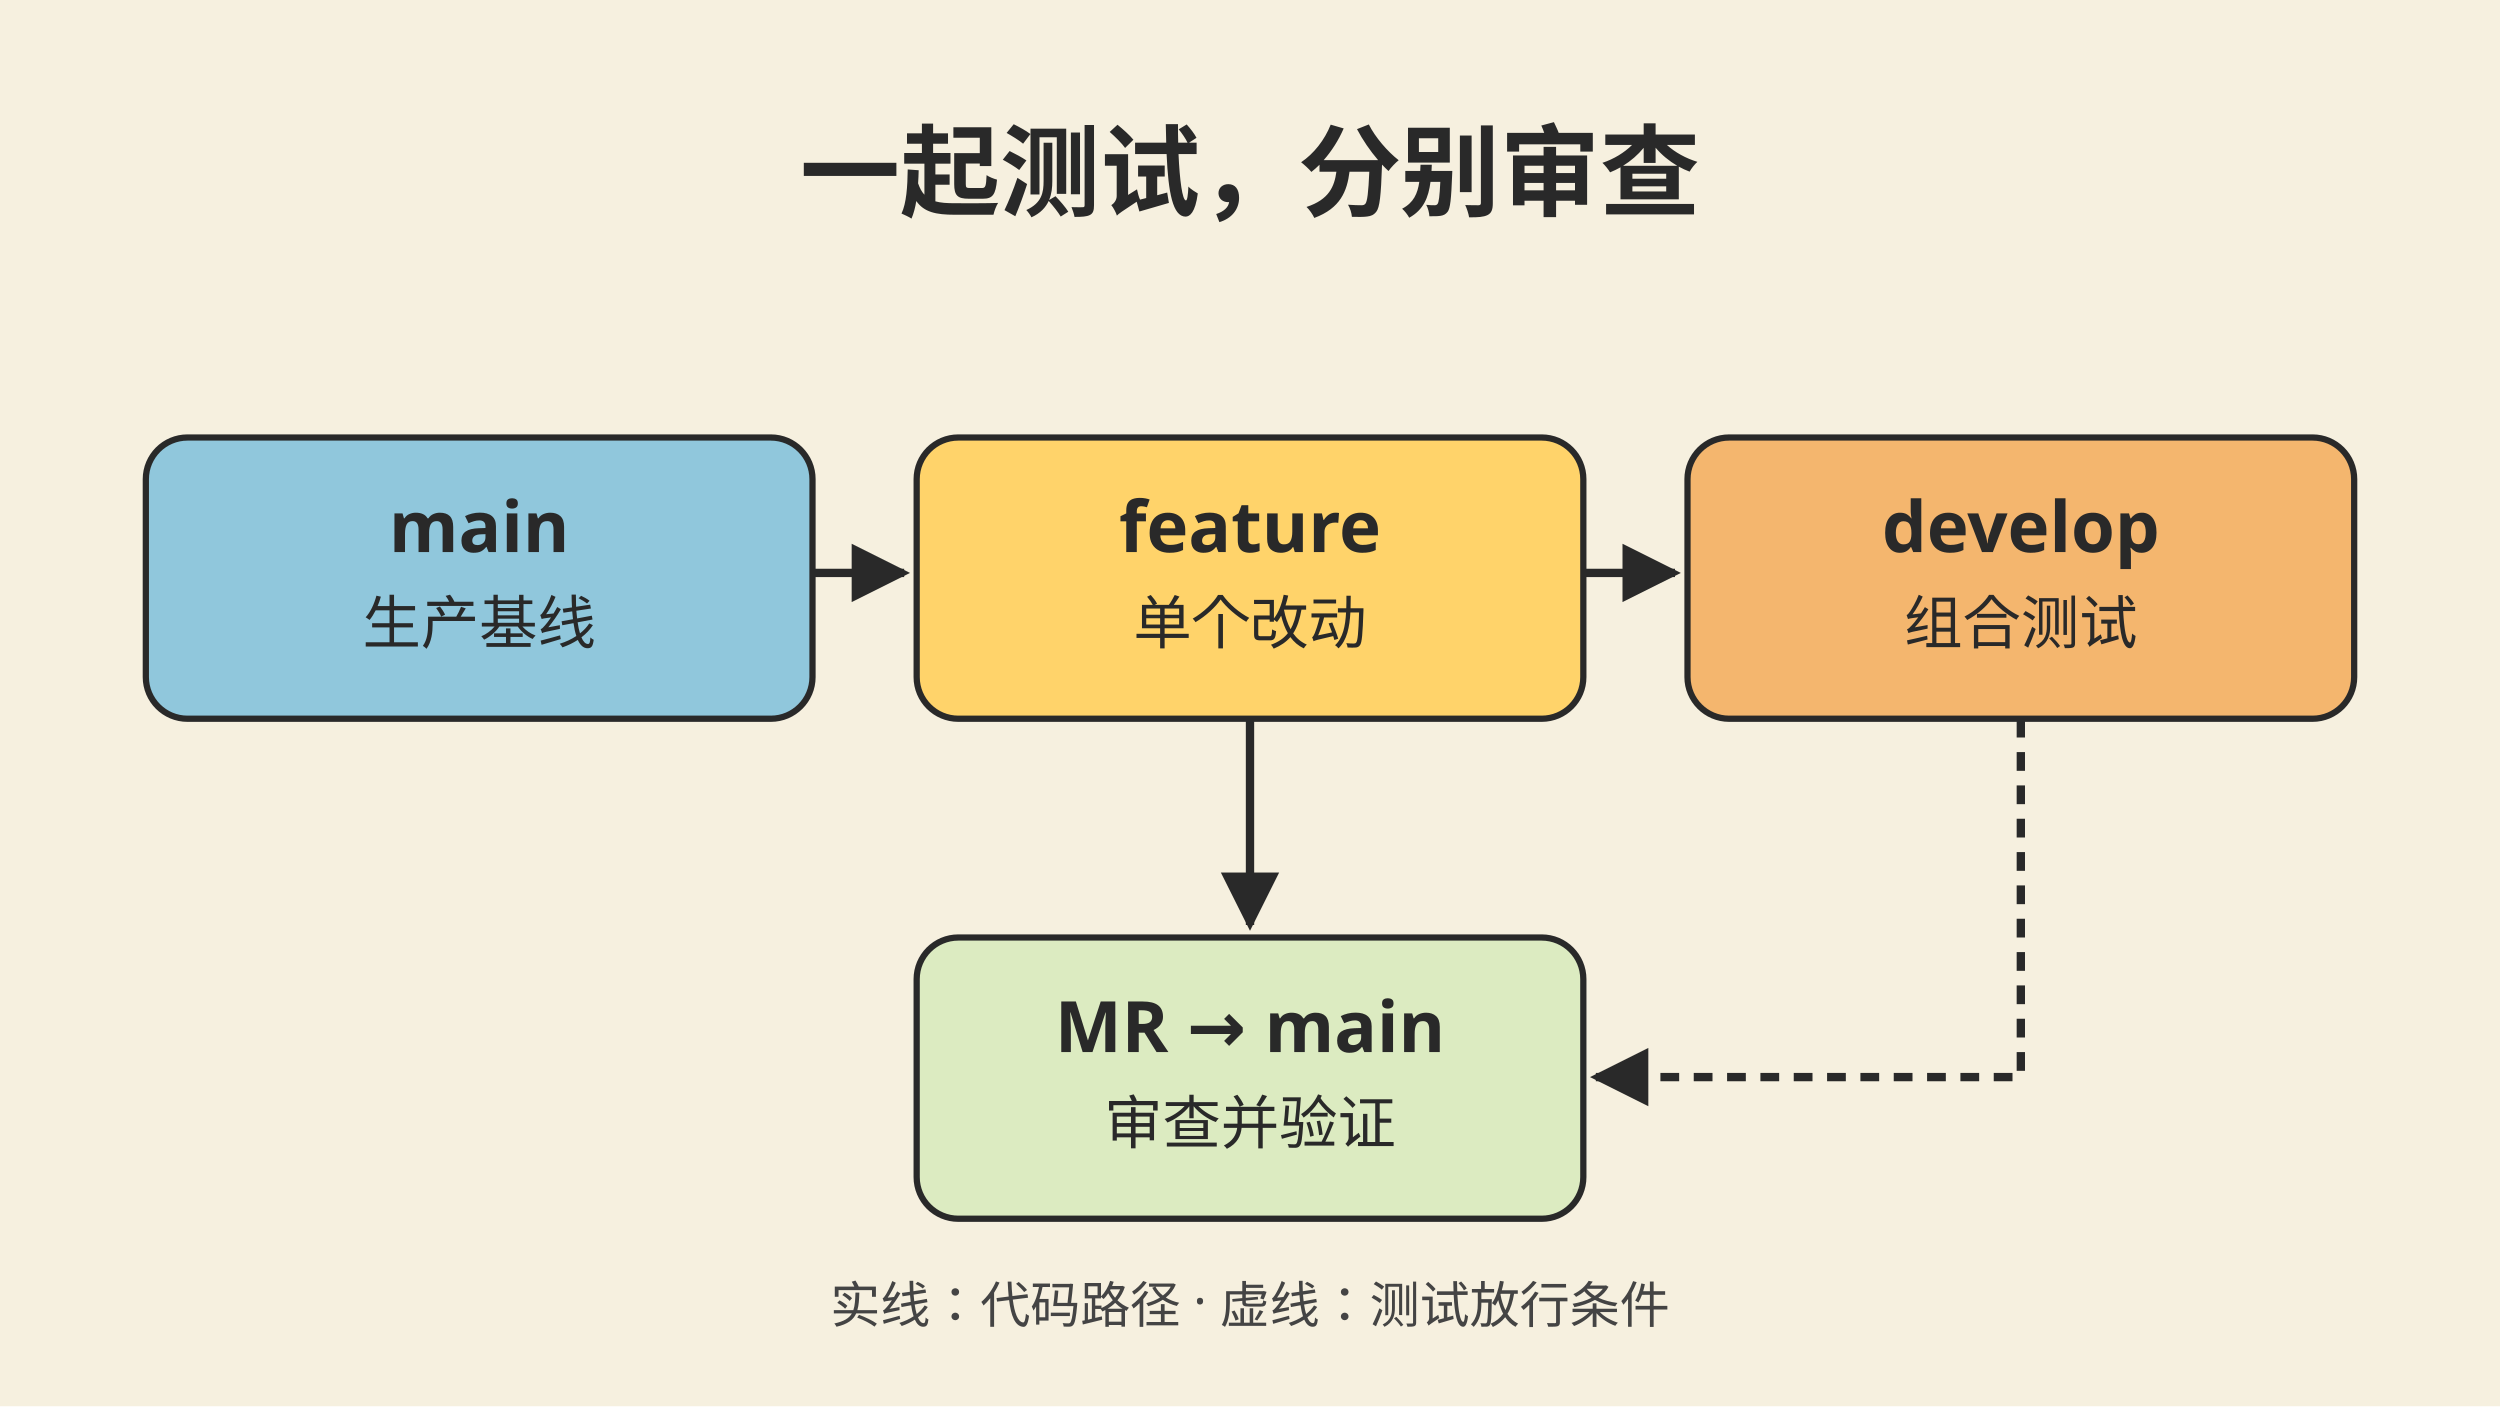
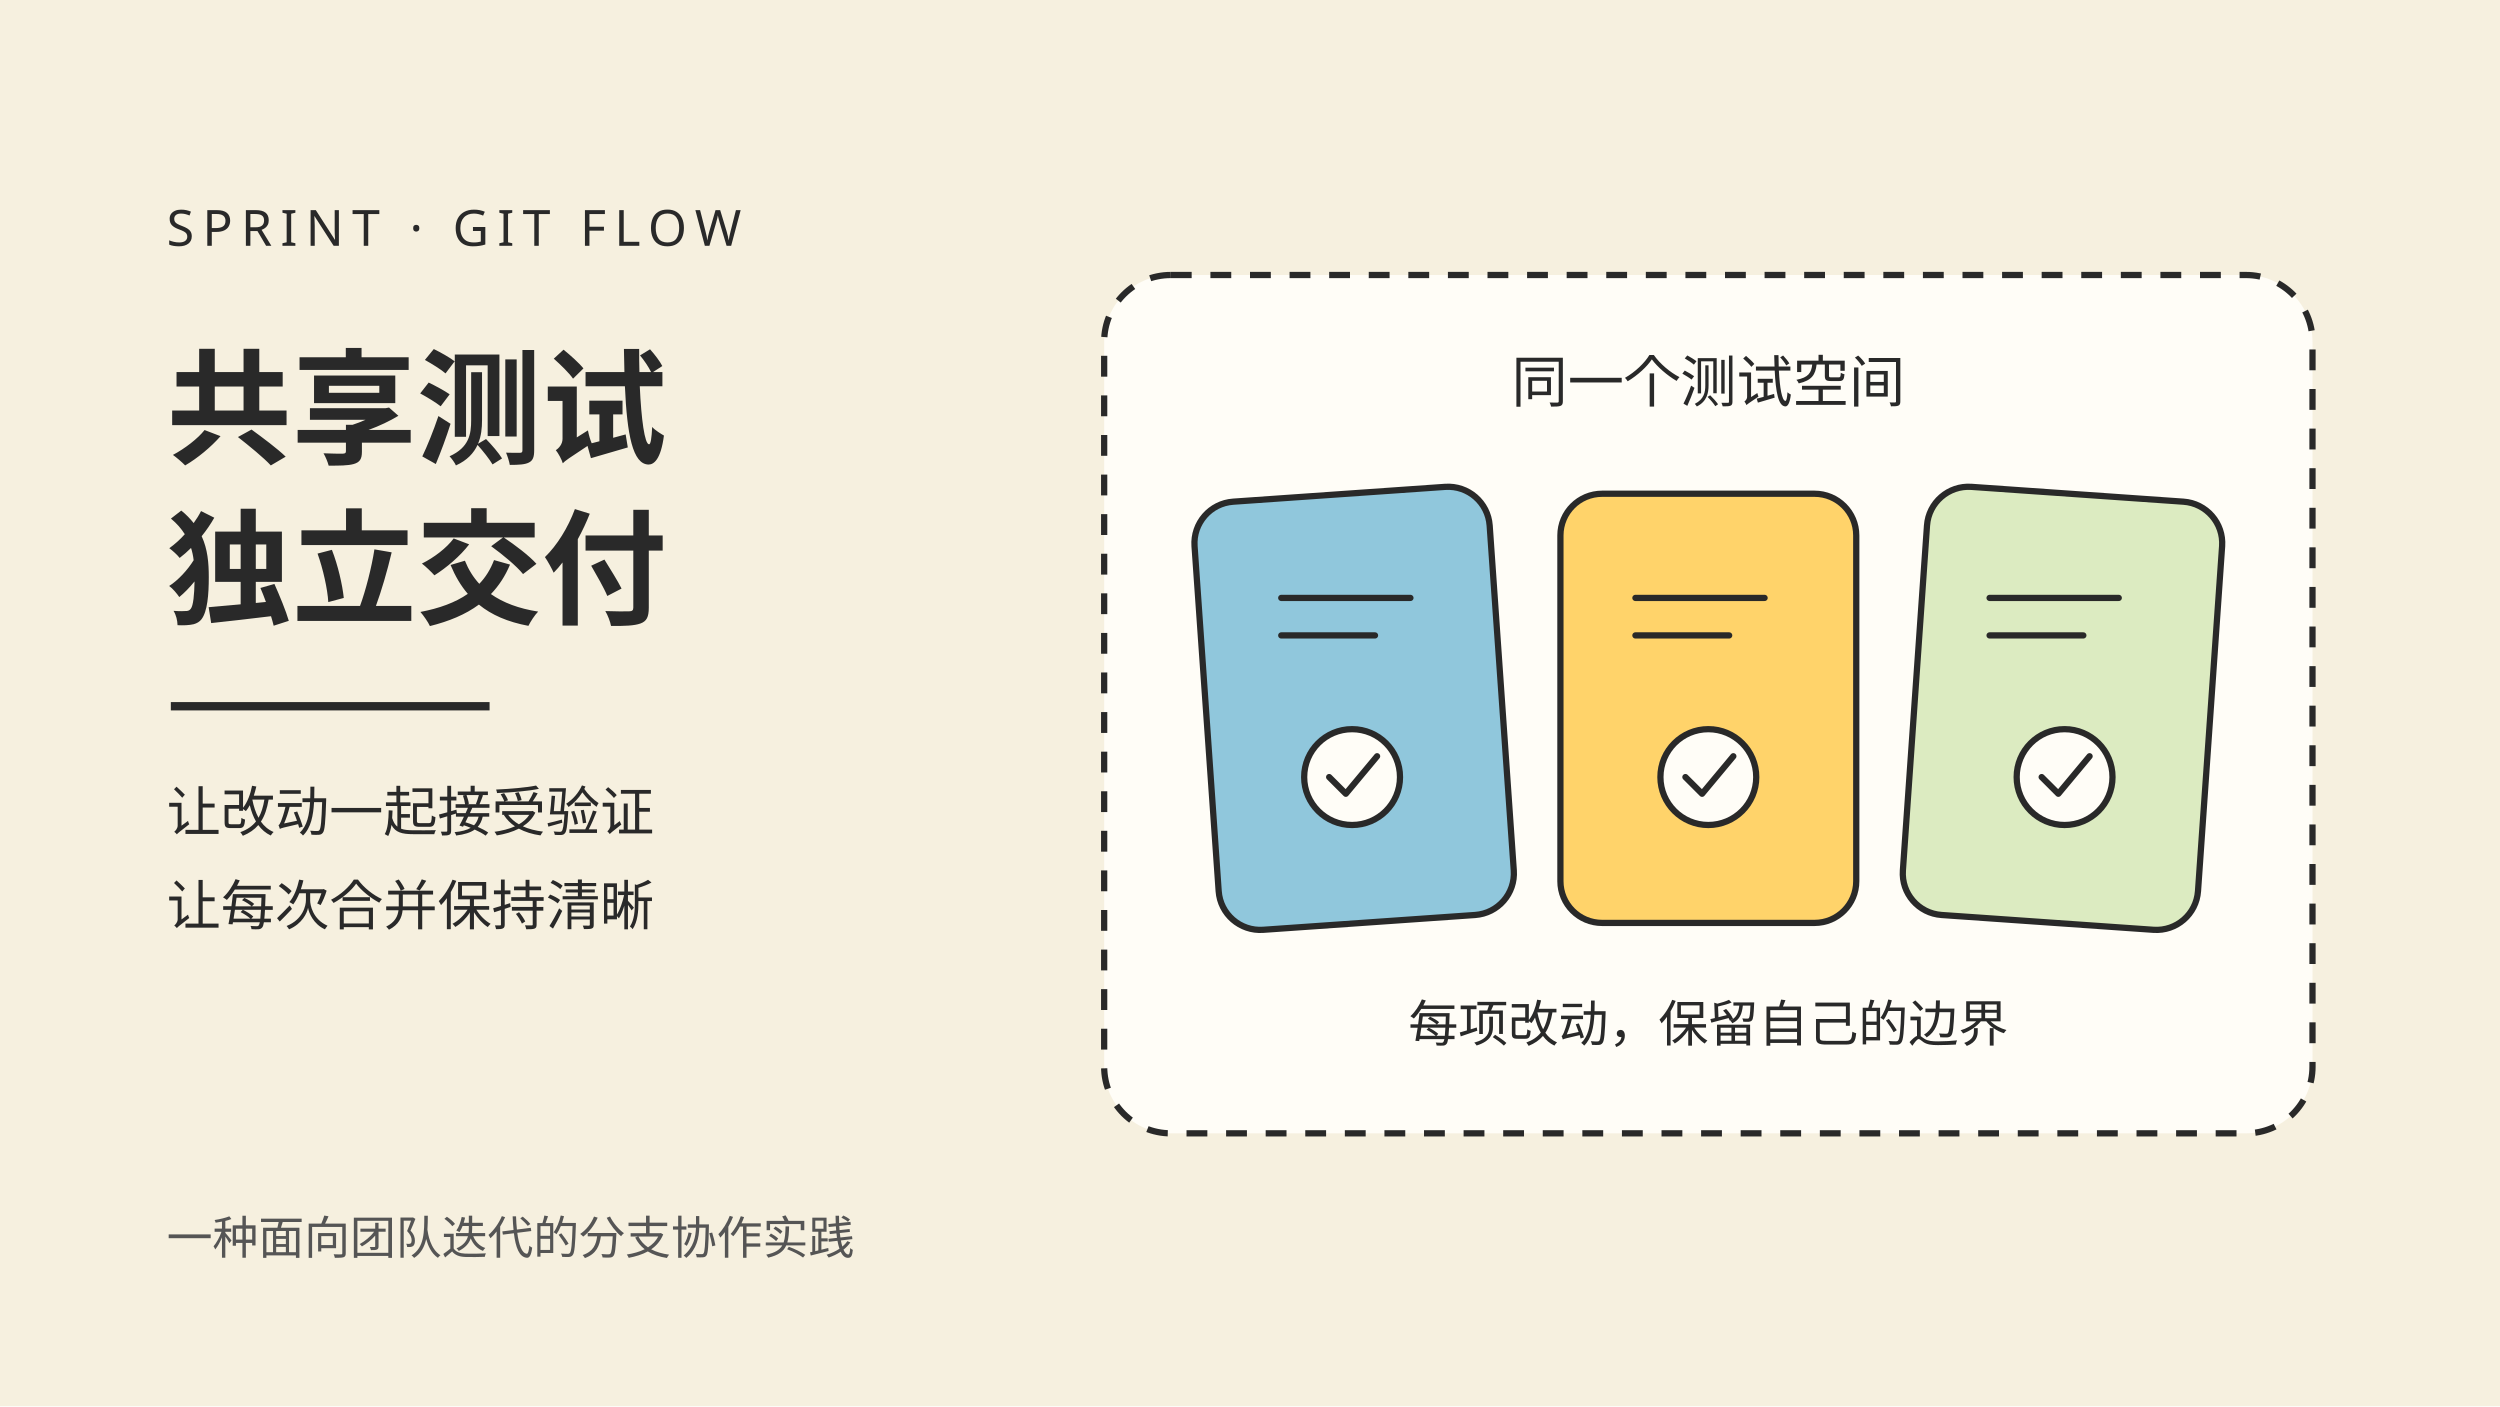
- <svg xmlns="http://www.w3.org/2000/svg" width="1200" height="675" viewBox="0 0 1200 675">
-   <defs>
-     <marker id="a" viewBox="0 0 10 10" refX="9" refY="5" markerWidth="7" markerHeight="7" orient="auto">
-       <path d="M0 0 L10 5 L0 10" fill="#292929" />
-     </marker>
-   </defs>
+ <svg xmlns="http://www.w3.org/2000/svg" width="1200" height="675" viewBox="0 0 1200 675" role="img" aria-labelledby="title desc">
  <rect width="1200" height="675" fill="#f6f0df" />
-   <g font-family="Arial Unicode MS, PingFang SC, sans-serif" fill="#292929" text-anchor="middle">
-     <text x="600" y="100" font-size="48" font-weight="700">一起测试，分别审查</text>
-     <rect x="70" y="210" width="320" height="135" rx="20" fill="#90c7dc" stroke="#292929" stroke-width="3" />
-     <text x="230" y="265" font-size="34" font-weight="700">main</text>
-     <text x="230" y="309" font-size="28">生产基线</text>
-     <rect x="440" y="210" width="320" height="135" rx="20" fill="#ffd36a" stroke="#292929" stroke-width="3" />
-     <text x="600" y="265" font-size="34" font-weight="700">feature</text>
-     <text x="600" y="309" font-size="28">单个改动</text>
-     <rect x="810" y="210" width="320" height="135" rx="20" fill="#f4b66e" stroke="#292929" stroke-width="3" />
-     <text x="970" y="265" font-size="34" font-weight="700">develop</text>
-     <text x="970" y="309" font-size="28">组合测试</text>
-     <rect x="440" y="450" width="320" height="135" rx="20" fill="#dcebc1" stroke="#292929" stroke-width="3" />
-     <text x="600" y="505" font-size="34" font-weight="700">MR → main</text>
-     <text x="600" y="549" font-size="28">审查并验证</text>
+   <g font-family="Arial Unicode MS, PingFang SC, sans-serif" fill="#292929">
+     <text x="80" y="118" font-size="24" letter-spacing="4">SPRINT · GIT FLOW</text>
+     <text x="80" y="218" font-size="60" font-weight="700">共享测试</text>
+     <text x="80" y="295" font-size="60" font-weight="700">独立交付</text>
+     <path d="M82 339 H235" stroke="#292929" stroke-width="4" />
+     <text x="80" y="399" font-size="26">让改动一起接受验证</text>
+     <text x="80" y="444" font-size="26">让每次合并保持清晰</text>
+     <rect x="530" y="132" width="580" height="412" rx="32" fill="#fffdf7" stroke="#292929" stroke-width="3" stroke-dasharray="10 9" />
+     <text x="820" y="193" text-anchor="middle" font-size="27">同一个测试空间</text>
+     <g stroke="#292929" stroke-width="3">
+       <rect x="579" y="237" width="142" height="206" rx="20" fill="#90c7dc" transform="rotate(-4 650 340)" />
+       <rect x="749" y="237" width="142" height="206" rx="20" fill="#ffd36a" />
+       <rect x="919" y="237" width="142" height="206" rx="20" fill="#dcebc1" transform="rotate(4 990 340)" />
+       <path d="M615 287 H677 M615 305 H660 M785 287 H847 M785 305 H830 M955 287 H1017 M955 305 H1000" fill="none" stroke-linecap="round" />
+       <circle cx="649" cy="373" r="23" fill="#fffdf7" />
+       <circle cx="820" cy="373" r="23" fill="#fffdf7" />
+       <circle cx="991" cy="373" r="23" fill="#fffdf7" />
+       <path d="M638 373 L646 381 L661 363 M809 373 L817 381 L832 363 M980 373 L988 381 L1003 363" fill="none" stroke-linecap="round" stroke-linejoin="round" />
+     </g>
+     <text x="820" y="500" text-anchor="middle" font-size="24">每项改动，保留自己的边界</text>
+     <text x="80" y="602" font-size="22" fill="#555">一种面向团队迭代的分支协作实践</text>
  </g>
-   <g fill="none" stroke="#292929" stroke-width="4" marker-end="url(#a)">
-     <path d="M390 275 H434" />
-     <path d="M760 275 H804" />
-     <path d="M600 345 V444" />
-     <path d="M970 345 V517 H766" stroke-dasharray="9 7" />
-   </g>
-   <text x="600" y="635" text-anchor="middle" font-family="Arial Unicode MS, PingFang SC, sans-serif" font-size="24" fill="#444">实线：代码路径 · 虚线：测试放行条件</text>
</svg>
